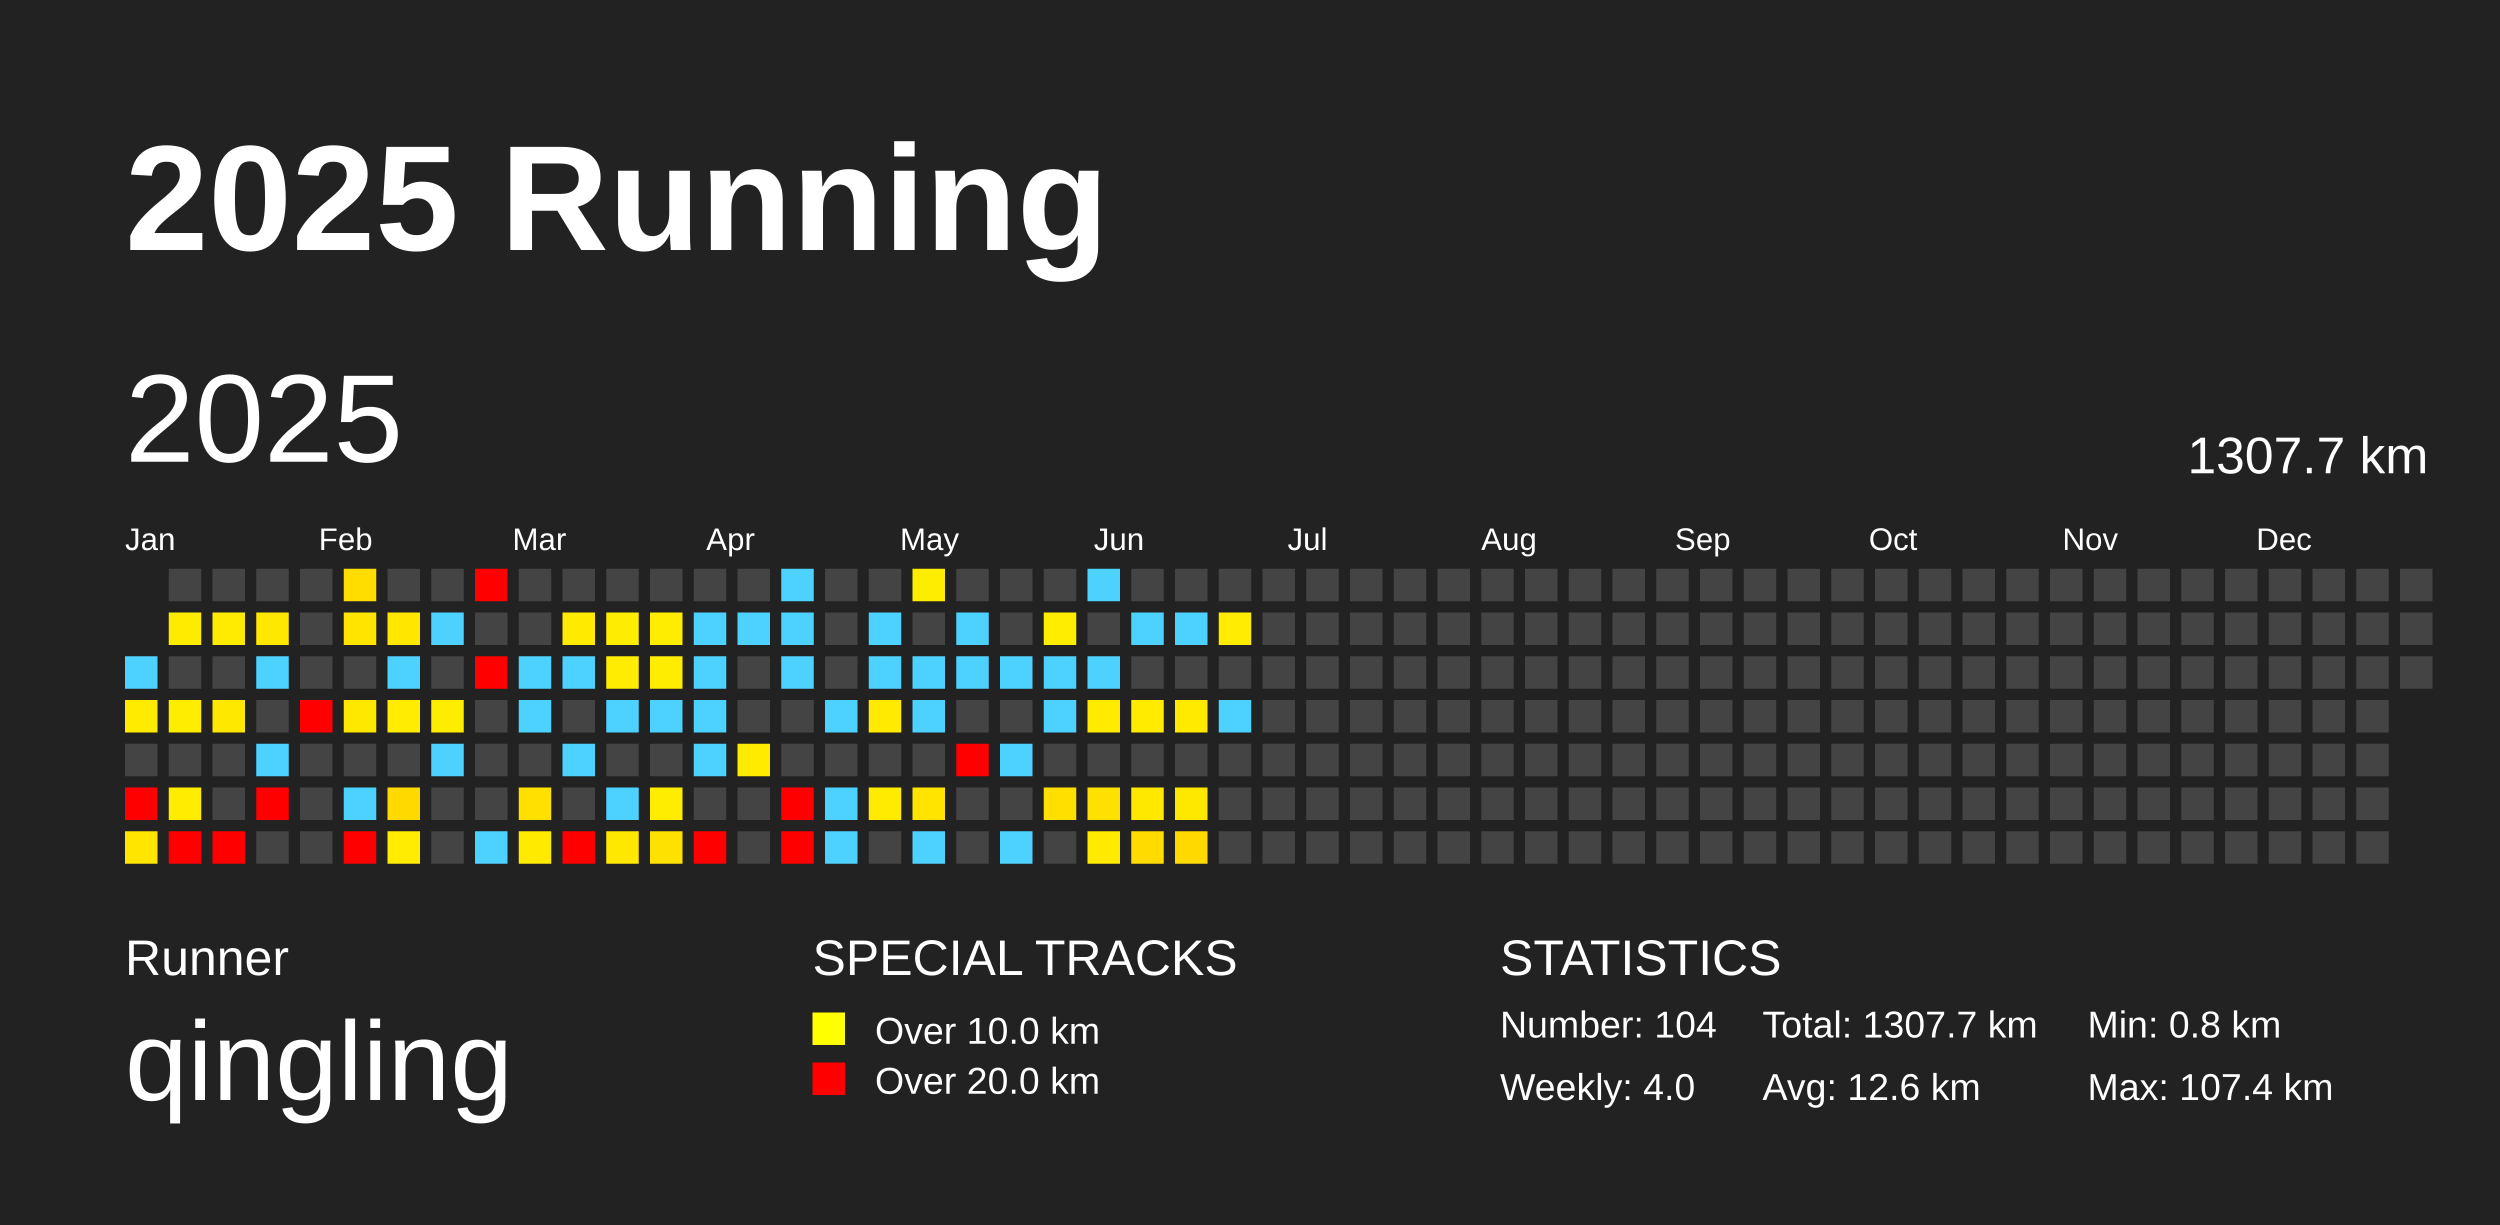
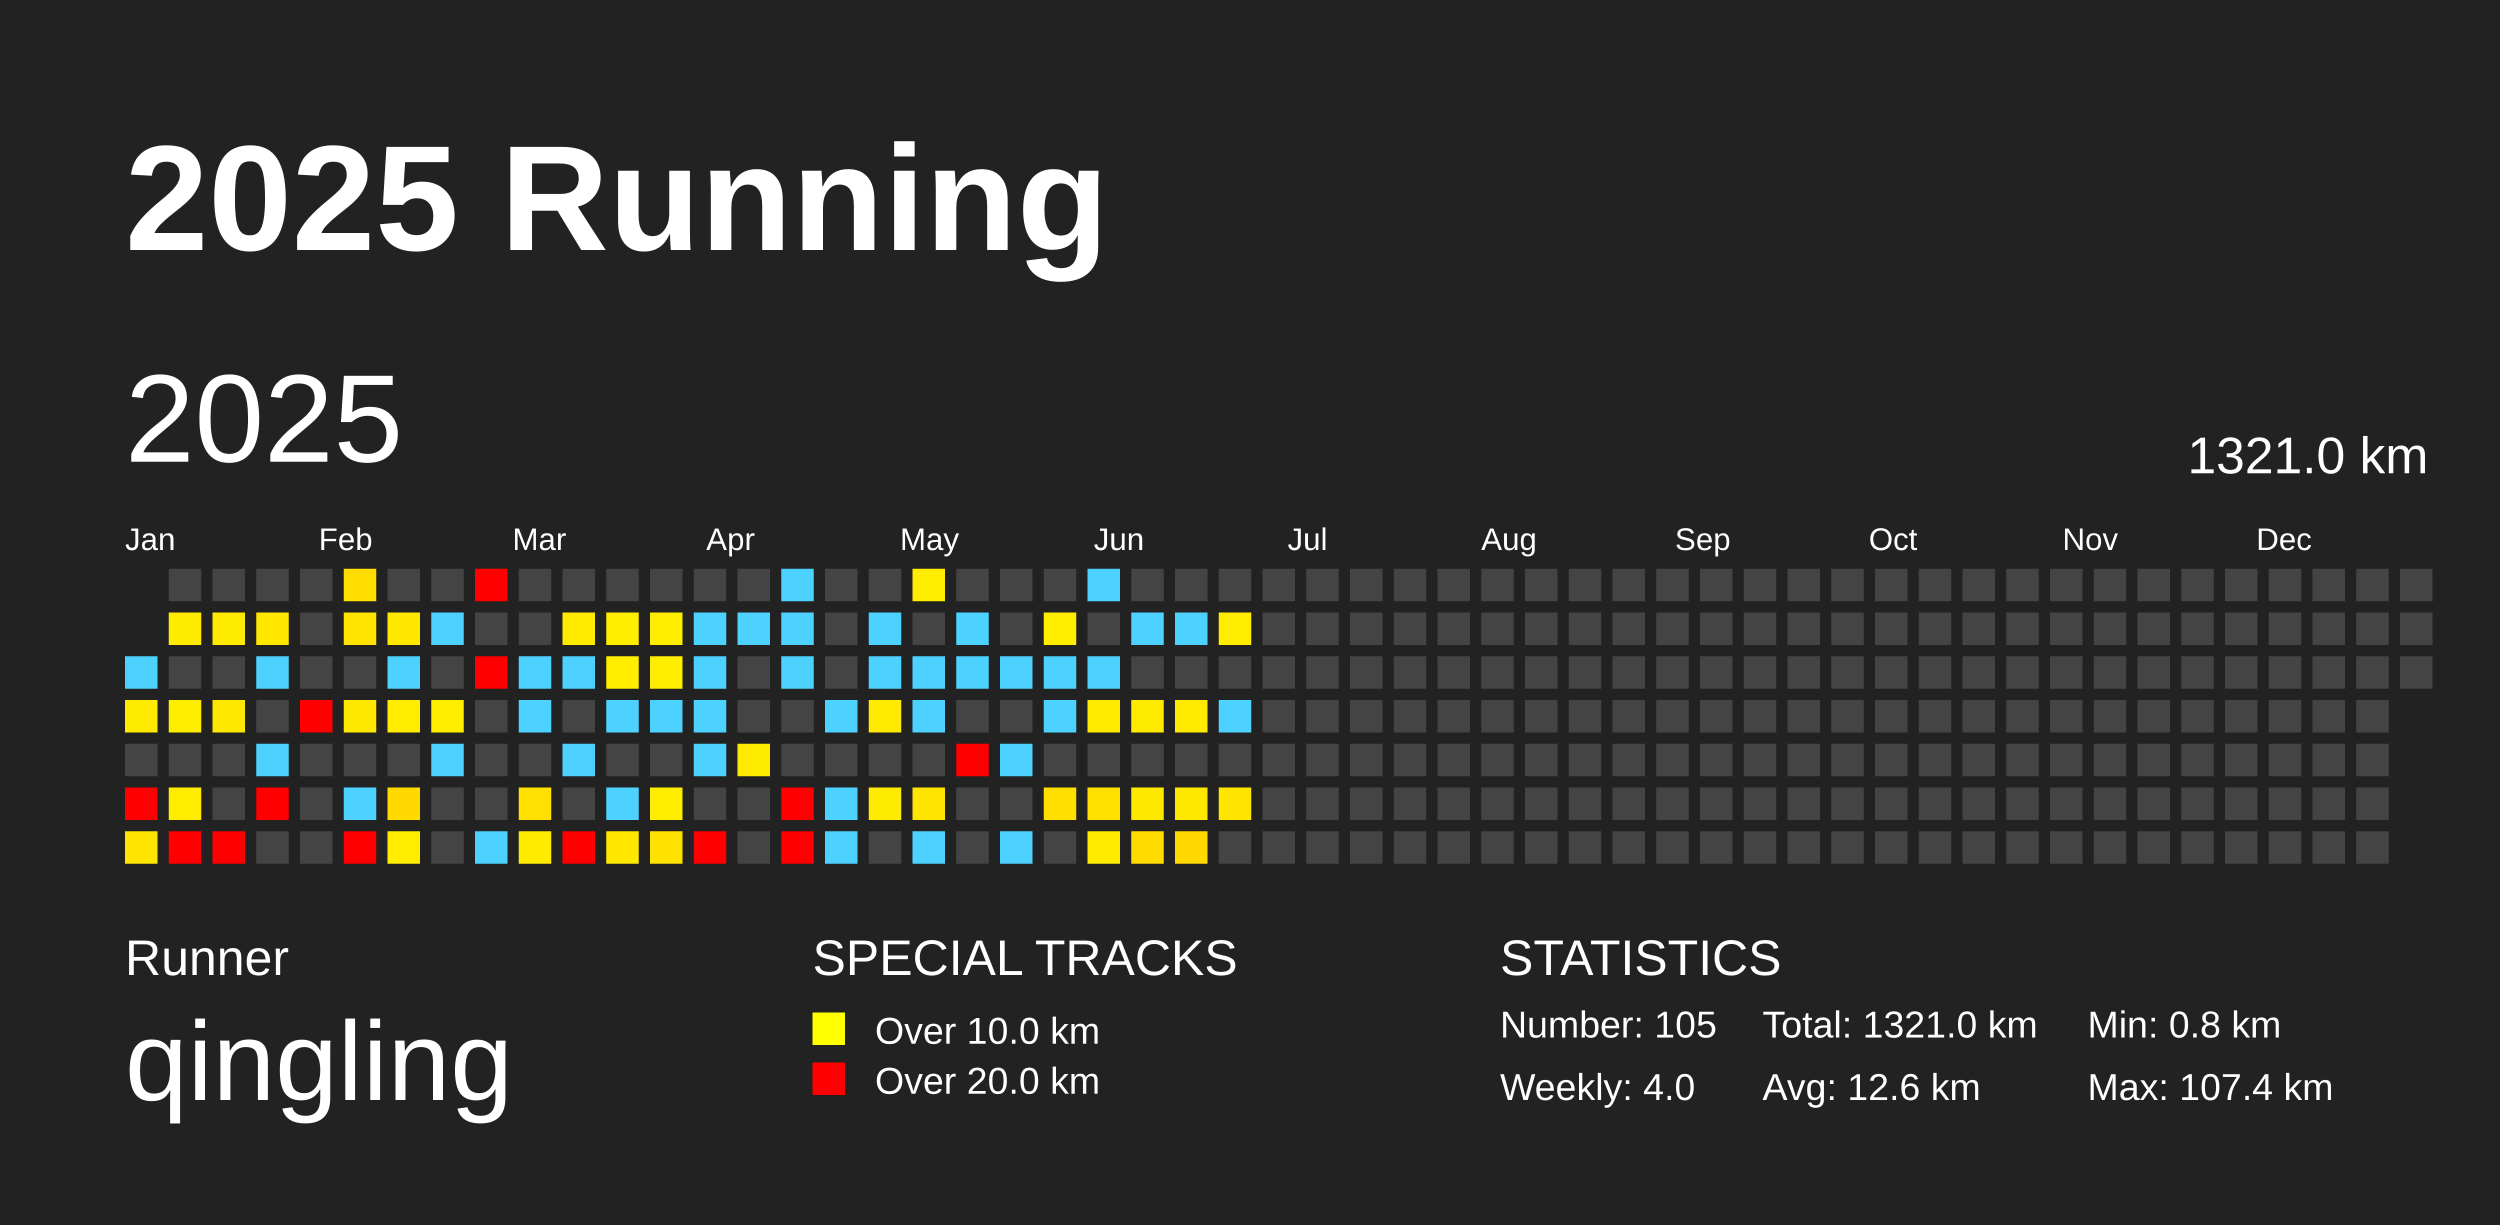
<svg xmlns="http://www.w3.org/2000/svg" baseProfile="full" height="98mm" version="1.1" viewBox="0,0,200,98" width="200mm">
  <defs />
  <rect fill="#222222" height="98" width="200" x="0" y="0" />
  <text fill="#FFFFFF" style="font-size:12px; font-family:Arial; font-weight:bold;" x="10" y="20">2025 Running</text>
  <text fill="#FFFFFF" style="font-size:4px; font-family:Arial" x="10" y="78">Runner</text>
  <text fill="#FFFFFF" style="font-size:9px; font-family:Arial" x="10" y="88">qingling</text>
  <text fill="#FFFFFF" style="font-size:4px; font-family:Arial" x="65" y="78">SPECIAL TRACKS</text>
  <rect fill="yellow" height="2.6" width="2.6" x="65" y="81" />
  <text fill="#FFFFFF" style="font-size:3px; font-family:Arial" x="70" y="83.5">Over 10.0 km</text>
  <rect fill="red" height="2.6" width="2.6" x="65" y="85" />
  <text fill="#FFFFFF" style="font-size:3px; font-family:Arial" x="70" y="87.5">Over 20.0 km</text>
  <text fill="#FFFFFF" style="font-size:4px; font-family:Arial" x="120" y="78">STATISTICS</text>
-   <text fill="#FFFFFF" style="font-size:3px; font-family:Arial" x="120" y="83">Number: 104</text>
+   <text fill="#FFFFFF" style="font-size:3px; font-family:Arial" x="120" y="83">Number: 105</text>
  <text fill="#FFFFFF" style="font-size:3px; font-family:Arial" x="120" y="88">Weekly: 4.0</text>
-   <text fill="#FFFFFF" style="font-size:3px; font-family:Arial" x="141" y="83">Total: 1307.7 km</text>
+   <text fill="#FFFFFF" style="font-size:3px; font-family:Arial" x="141" y="83">Total: 1321.0 km</text>
  <text fill="#FFFFFF" style="font-size:3px; font-family:Arial" x="141" y="88">Avg: 12.6 km</text>
  <text fill="#FFFFFF" style="font-size:3px; font-family:Arial" x="167" y="83">Min: 0.8 km</text>
  <text fill="#FFFFFF" style="font-size:3px; font-family:Arial" x="167" y="88">Max: 107.4 km</text>
  <text dominant-baseline="hanging" fill="#FFFFFF" style="font-size:10.0px; font-family:Arial;" x="10" y="30">2025</text>
-   <text dominant-baseline="hanging" fill="#FFFFFF" style="font-size:4.125px; font-family:Arial;" x="175" y="35">1307.7 km</text>
+   <text dominant-baseline="hanging" fill="#FFFFFF" style="font-size:4.125px; font-family:Arial;" x="175" y="35">1321.0 km</text>
  <text fill="#FFFFFF" style="font-size:2.5px; font-family:Arial" x="10.0" y="44">Jan</text>
  <text fill="#FFFFFF" style="font-size:2.5px; font-family:Arial" x="25.5" y="44">Feb</text>
  <text fill="#FFFFFF" style="font-size:2.5px; font-family:Arial" x="41.0" y="44">Mar</text>
  <text fill="#FFFFFF" style="font-size:2.5px; font-family:Arial" x="56.5" y="44">Apr</text>
  <text fill="#FFFFFF" style="font-size:2.5px; font-family:Arial" x="72.0" y="44">May</text>
  <text fill="#FFFFFF" style="font-size:2.5px; font-family:Arial" x="87.5" y="44">Jun</text>
  <text fill="#FFFFFF" style="font-size:2.5px; font-family:Arial" x="103.0" y="44">Jul</text>
  <text fill="#FFFFFF" style="font-size:2.5px; font-family:Arial" x="118.5" y="44">Aug</text>
  <text fill="#FFFFFF" style="font-size:2.5px; font-family:Arial" x="134.0" y="44">Sep</text>
  <text fill="#FFFFFF" style="font-size:2.5px; font-family:Arial" x="149.5" y="44">Oct</text>
  <text fill="#FFFFFF" style="font-size:2.5px; font-family:Arial" x="165.0" y="44">Nov</text>
  <text fill="#FFFFFF" style="font-size:2.5px; font-family:Arial" x="180.5" y="44">Dec</text>
  <rect fill="#4dd2ff" height="2.6" width="2.6" x="10.0" y="52.5" />
  <rect fill="#ffeb00" height="2.6" width="2.6" x="10.0" y="56.0" />
  <rect fill="#444444" height="2.6" width="2.6" x="10.0" y="59.5" />
  <rect fill="red" height="2.6" width="2.6" x="10.0" y="63.0" />
  <rect fill="#ffe500" height="2.6" width="2.6" x="10.0" y="66.5" />
  <rect fill="#444444" height="2.6" width="2.6" x="13.5" y="45.5" />
  <rect fill="#ffeb00" height="2.6" width="2.6" x="13.5" y="49.0" />
  <rect fill="#444444" height="2.6" width="2.6" x="13.5" y="52.5" />
  <rect fill="#ffed00" height="2.6" width="2.6" x="13.5" y="56.0" />
  <rect fill="#444444" height="2.6" width="2.6" x="13.5" y="59.5" />
  <rect fill="#ffec00" height="2.6" width="2.6" x="13.5" y="63.0" />
  <rect fill="red" height="2.6" width="2.6" x="13.5" y="66.5" />
  <rect fill="#444444" height="2.6" width="2.6" x="17.0" y="45.5" />
  <rect fill="#ffeb00" height="2.6" width="2.6" x="17.0" y="49.0" />
  <rect fill="#444444" height="2.6" width="2.6" x="17.0" y="52.5" />
  <rect fill="#ffe800" height="2.6" width="2.6" x="17.0" y="56.0" />
  <rect fill="#444444" height="2.6" width="2.6" x="17.0" y="59.5" />
  <rect fill="#444444" height="2.6" width="2.6" x="17.0" y="63.0" />
  <rect fill="red" height="2.6" width="2.6" x="17.0" y="66.5" />
  <rect fill="#444444" height="2.6" width="2.6" x="20.5" y="45.5" />
  <rect fill="#ffe700" height="2.6" width="2.6" x="20.5" y="49.0" />
  <rect fill="#4dd2ff" height="2.6" width="2.6" x="20.5" y="52.5" />
  <rect fill="#444444" height="2.6" width="2.6" x="20.5" y="56.0" />
  <rect fill="#4dd2ff" height="2.6" width="2.6" x="20.5" y="59.5" />
  <rect fill="red" height="2.6" width="2.6" x="20.5" y="63.0" />
  <rect fill="#444444" height="2.6" width="2.6" x="20.5" y="66.5" />
  <rect fill="#444444" height="2.6" width="2.6" x="24.0" y="45.5" />
  <rect fill="#444444" height="2.6" width="2.6" x="24.0" y="49.0" />
  <rect fill="#444444" height="2.6" width="2.6" x="24.0" y="52.5" />
  <rect fill="red" height="2.6" width="2.6" x="24.0" y="56.0" />
  <rect fill="#444444" height="2.6" width="2.6" x="24.0" y="59.5" />
  <rect fill="#444444" height="2.6" width="2.6" x="24.0" y="63.0" />
  <rect fill="#444444" height="2.6" width="2.6" x="24.0" y="66.5" />
  <rect fill="#ffdd00" height="2.6" width="2.6" x="27.5" y="45.5" />
  <rect fill="#ffe400" height="2.6" width="2.6" x="27.5" y="49.0" />
  <rect fill="#444444" height="2.6" width="2.6" x="27.5" y="52.5" />
  <rect fill="#ffe800" height="2.6" width="2.6" x="27.5" y="56.0" />
  <rect fill="#444444" height="2.6" width="2.6" x="27.5" y="59.5" />
  <rect fill="#4dd2ff" height="2.6" width="2.6" x="27.5" y="63.0" />
  <rect fill="red" height="2.6" width="2.6" x="27.5" y="66.5" />
  <rect fill="#444444" height="2.6" width="2.6" x="31.0" y="45.5" />
  <rect fill="#ffe700" height="2.6" width="2.6" x="31.0" y="49.0" />
  <rect fill="#4dd2ff" height="2.6" width="2.6" x="31.0" y="52.5" />
  <rect fill="#ffec00" height="2.6" width="2.6" x="31.0" y="56.0" />
  <rect fill="#444444" height="2.6" width="2.6" x="31.0" y="59.5" />
  <rect fill="#ffd900" height="2.6" width="2.6" x="31.0" y="63.0" />
  <rect fill="#ffec00" height="2.6" width="2.6" x="31.0" y="66.5" />
  <rect fill="#444444" height="2.6" width="2.6" x="34.5" y="45.5" />
  <rect fill="#4dd2ff" height="2.6" width="2.6" x="34.5" y="49.0" />
  <rect fill="#444444" height="2.6" width="2.6" x="34.5" y="52.5" />
  <rect fill="#ffed00" height="2.6" width="2.6" x="34.5" y="56.0" />
  <rect fill="#4dd2ff" height="2.6" width="2.6" x="34.5" y="59.5" />
  <rect fill="#444444" height="2.6" width="2.6" x="34.5" y="63.0" />
  <rect fill="#444444" height="2.6" width="2.6" x="34.5" y="66.5" />
  <rect fill="red" height="2.6" width="2.6" x="38.0" y="45.5" />
  <rect fill="#444444" height="2.6" width="2.6" x="38.0" y="49.0" />
  <rect fill="red" height="2.6" width="2.6" x="38.0" y="52.5" />
  <rect fill="#444444" height="2.6" width="2.6" x="38.0" y="56.0" />
  <rect fill="#444444" height="2.6" width="2.6" x="38.0" y="59.5" />
  <rect fill="#444444" height="2.6" width="2.6" x="38.0" y="63.0" />
  <rect fill="#4dd2ff" height="2.6" width="2.6" x="38.0" y="66.5" />
  <rect fill="#444444" height="2.6" width="2.6" x="41.5" y="45.5" />
  <rect fill="#444444" height="2.6" width="2.6" x="41.5" y="49.0" />
  <rect fill="#4dd2ff" height="2.6" width="2.6" x="41.5" y="52.5" />
  <rect fill="#4dd2ff" height="2.6" width="2.6" x="41.5" y="56.0" />
  <rect fill="#444444" height="2.6" width="2.6" x="41.5" y="59.5" />
  <rect fill="#ffe000" height="2.6" width="2.6" x="41.5" y="63.0" />
  <rect fill="#ffea00" height="2.6" width="2.6" x="41.5" y="66.5" />
  <rect fill="#444444" height="2.6" width="2.6" x="45.0" y="45.5" />
  <rect fill="#ffea00" height="2.6" width="2.6" x="45.0" y="49.0" />
  <rect fill="#4dd2ff" height="2.6" width="2.6" x="45.0" y="52.5" />
  <rect fill="#444444" height="2.6" width="2.6" x="45.0" y="56.0" />
  <rect fill="#4dd2ff" height="2.6" width="2.6" x="45.0" y="59.5" />
  <rect fill="#444444" height="2.6" width="2.6" x="45.0" y="63.0" />
  <rect fill="red" height="2.6" width="2.6" x="45.0" y="66.5" />
  <rect fill="#444444" height="2.6" width="2.6" x="48.5" y="45.5" />
  <rect fill="#ffed00" height="2.6" width="2.6" x="48.5" y="49.0" />
  <rect fill="#ffec00" height="2.6" width="2.6" x="48.5" y="52.5" />
  <rect fill="#4dd2ff" height="2.6" width="2.6" x="48.5" y="56.0" />
  <rect fill="#444444" height="2.6" width="2.6" x="48.5" y="59.5" />
  <rect fill="#4dd2ff" height="2.6" width="2.6" x="48.5" y="63.0" />
  <rect fill="#ffe700" height="2.6" width="2.6" x="48.5" y="66.5" />
  <rect fill="#444444" height="2.6" width="2.6" x="52.0" y="45.5" />
  <rect fill="#ffed00" height="2.6" width="2.6" x="52.0" y="49.0" />
  <rect fill="#ffed00" height="2.6" width="2.6" x="52.0" y="52.5" />
  <rect fill="#4dd2ff" height="2.6" width="2.6" x="52.0" y="56.0" />
  <rect fill="#444444" height="2.6" width="2.6" x="52.0" y="59.5" />
  <rect fill="#ffed00" height="2.6" width="2.6" x="52.0" y="63.0" />
  <rect fill="#ffe100" height="2.6" width="2.6" x="52.0" y="66.5" />
  <rect fill="#444444" height="2.6" width="2.6" x="55.5" y="45.5" />
  <rect fill="#4dd2ff" height="2.6" width="2.6" x="55.5" y="49.0" />
  <rect fill="#4dd2ff" height="2.6" width="2.6" x="55.5" y="52.5" />
  <rect fill="#4dd2ff" height="2.6" width="2.6" x="55.5" y="56.0" />
  <rect fill="#4dd2ff" height="2.6" width="2.6" x="55.5" y="59.5" />
  <rect fill="#444444" height="2.6" width="2.6" x="55.5" y="63.0" />
  <rect fill="red" height="2.6" width="2.6" x="55.5" y="66.5" />
  <rect fill="#444444" height="2.6" width="2.6" x="59.0" y="45.5" />
  <rect fill="#4dd2ff" height="2.6" width="2.6" x="59.0" y="49.0" />
  <rect fill="#444444" height="2.6" width="2.6" x="59.0" y="52.5" />
  <rect fill="#444444" height="2.6" width="2.6" x="59.0" y="56.0" />
  <rect fill="#ffeb00" height="2.6" width="2.6" x="59.0" y="59.5" />
  <rect fill="#444444" height="2.6" width="2.6" x="59.0" y="63.0" />
  <rect fill="#444444" height="2.6" width="2.6" x="59.0" y="66.5" />
  <rect fill="#4dd2ff" height="2.6" width="2.6" x="62.5" y="45.5" />
  <rect fill="#4dd2ff" height="2.6" width="2.6" x="62.5" y="49.0" />
  <rect fill="#4dd2ff" height="2.6" width="2.6" x="62.5" y="52.5" />
  <rect fill="#444444" height="2.6" width="2.6" x="62.5" y="56.0" />
  <rect fill="#444444" height="2.6" width="2.6" x="62.5" y="59.5" />
  <rect fill="red" height="2.6" width="2.6" x="62.5" y="63.0" />
  <rect fill="red" height="2.6" width="2.6" x="62.5" y="66.5" />
  <rect fill="#444444" height="2.6" width="2.6" x="66.0" y="45.5" />
  <rect fill="#444444" height="2.6" width="2.6" x="66.0" y="49.0" />
  <rect fill="#444444" height="2.6" width="2.6" x="66.0" y="52.5" />
  <rect fill="#4dd2ff" height="2.6" width="2.6" x="66.0" y="56.0" />
  <rect fill="#444444" height="2.6" width="2.6" x="66.0" y="59.5" />
  <rect fill="#4dd2ff" height="2.6" width="2.6" x="66.0" y="63.0" />
  <rect fill="#4dd2ff" height="2.6" width="2.6" x="66.0" y="66.5" />
  <rect fill="#444444" height="2.6" width="2.6" x="69.5" y="45.5" />
  <rect fill="#4dd2ff" height="2.6" width="2.6" x="69.5" y="49.0" />
  <rect fill="#4dd2ff" height="2.6" width="2.6" x="69.5" y="52.5" />
  <rect fill="#ffea00" height="2.6" width="2.6" x="69.5" y="56.0" />
  <rect fill="#444444" height="2.6" width="2.6" x="69.5" y="59.5" />
  <rect fill="#ffeb00" height="2.6" width="2.6" x="69.5" y="63.0" />
  <rect fill="#444444" height="2.6" width="2.6" x="69.5" y="66.5" />
  <rect fill="#ffed00" height="2.6" width="2.6" x="73.0" y="45.5" />
  <rect fill="#444444" height="2.6" width="2.6" x="73.0" y="49.0" />
  <rect fill="#4dd2ff" height="2.6" width="2.6" x="73.0" y="52.5" />
  <rect fill="#4dd2ff" height="2.6" width="2.6" x="73.0" y="56.0" />
  <rect fill="#444444" height="2.6" width="2.6" x="73.0" y="59.5" />
  <rect fill="#ffe400" height="2.6" width="2.6" x="73.0" y="63.0" />
  <rect fill="#4dd2ff" height="2.6" width="2.6" x="73.0" y="66.5" />
  <rect fill="#444444" height="2.6" width="2.6" x="76.5" y="45.5" />
  <rect fill="#4dd2ff" height="2.6" width="2.6" x="76.5" y="49.0" />
  <rect fill="#4dd2ff" height="2.6" width="2.6" x="76.5" y="52.5" />
  <rect fill="#444444" height="2.6" width="2.6" x="76.5" y="56.0" />
  <rect fill="red" height="2.6" width="2.6" x="76.5" y="59.5" />
  <rect fill="#444444" height="2.6" width="2.6" x="76.5" y="63.0" />
  <rect fill="#444444" height="2.6" width="2.6" x="76.5" y="66.5" />
  <rect fill="#444444" height="2.6" width="2.6" x="80.0" y="45.5" />
  <rect fill="#444444" height="2.6" width="2.6" x="80.0" y="49.0" />
  <rect fill="#4dd2ff" height="2.6" width="2.6" x="80.0" y="52.5" />
  <rect fill="#444444" height="2.6" width="2.6" x="80.0" y="56.0" />
  <rect fill="#4dd2ff" height="2.6" width="2.6" x="80.0" y="59.5" />
  <rect fill="#444444" height="2.6" width="2.6" x="80.0" y="63.0" />
  <rect fill="#4dd2ff" height="2.6" width="2.6" x="80.0" y="66.5" />
  <rect fill="#444444" height="2.6" width="2.6" x="83.5" y="45.5" />
  <rect fill="#ffed00" height="2.6" width="2.6" x="83.5" y="49.0" />
  <rect fill="#4dd2ff" height="2.6" width="2.6" x="83.5" y="52.5" />
  <rect fill="#4dd2ff" height="2.6" width="2.6" x="83.5" y="56.0" />
  <rect fill="#444444" height="2.6" width="2.6" x="83.5" y="59.5" />
  <rect fill="#ffdf00" height="2.6" width="2.6" x="83.5" y="63.0" />
  <rect fill="#444444" height="2.6" width="2.6" x="83.5" y="66.5" />
  <rect fill="#4dd2ff" height="2.6" width="2.6" x="87.0" y="45.5" />
  <rect fill="#444444" height="2.6" width="2.6" x="87.0" y="49.0" />
  <rect fill="#4dd2ff" height="2.6" width="2.6" x="87.0" y="52.5" />
  <rect fill="#ffea00" height="2.6" width="2.6" x="87.0" y="56.0" />
  <rect fill="#444444" height="2.6" width="2.6" x="87.0" y="59.5" />
  <rect fill="#ffe100" height="2.6" width="2.6" x="87.0" y="63.0" />
  <rect fill="#ffea00" height="2.6" width="2.6" x="87.0" y="66.5" />
  <rect fill="#444444" height="2.6" width="2.6" x="90.5" y="45.5" />
  <rect fill="#4dd2ff" height="2.6" width="2.6" x="90.5" y="49.0" />
  <rect fill="#444444" height="2.6" width="2.6" x="90.5" y="52.5" />
  <rect fill="#ffeb00" height="2.6" width="2.6" x="90.5" y="56.0" />
  <rect fill="#444444" height="2.6" width="2.6" x="90.5" y="59.5" />
  <rect fill="#ffe800" height="2.6" width="2.6" x="90.5" y="63.0" />
  <rect fill="#ffdb00" height="2.6" width="2.6" x="90.5" y="66.5" />
  <rect fill="#444444" height="2.6" width="2.6" x="94.0" y="45.5" />
  <rect fill="#4dd2ff" height="2.6" width="2.6" x="94.0" y="49.0" />
  <rect fill="#444444" height="2.6" width="2.6" x="94.0" y="52.5" />
  <rect fill="#ffea00" height="2.6" width="2.6" x="94.0" y="56.0" />
  <rect fill="#444444" height="2.6" width="2.6" x="94.0" y="59.5" />
  <rect fill="#ffe800" height="2.6" width="2.6" x="94.0" y="63.0" />
  <rect fill="#ffd900" height="2.6" width="2.6" x="94.0" y="66.5" />
  <rect fill="#444444" height="2.6" width="2.6" x="97.5" y="45.5" />
  <rect fill="#ffec00" height="2.6" width="2.6" x="97.5" y="49.0" />
  <rect fill="#444444" height="2.6" width="2.6" x="97.5" y="52.5" />
  <rect fill="#4dd2ff" height="2.6" width="2.6" x="97.5" y="56.0" />
  <rect fill="#444444" height="2.6" width="2.6" x="97.5" y="59.5" />
-   <rect fill="#444444" height="2.6" width="2.6" x="97.5" y="63.0" />
+   <rect fill="#ffe500" height="2.6" width="2.6" x="97.5" y="63.0" />
  <rect fill="#444444" height="2.6" width="2.6" x="97.5" y="66.5" />
  <rect fill="#444444" height="2.6" width="2.6" x="101.0" y="45.5" />
  <rect fill="#444444" height="2.6" width="2.6" x="101.0" y="49.0" />
  <rect fill="#444444" height="2.6" width="2.6" x="101.0" y="52.5" />
  <rect fill="#444444" height="2.6" width="2.6" x="101.0" y="56.0" />
  <rect fill="#444444" height="2.6" width="2.6" x="101.0" y="59.5" />
  <rect fill="#444444" height="2.6" width="2.6" x="101.0" y="63.0" />
  <rect fill="#444444" height="2.6" width="2.6" x="101.0" y="66.5" />
  <rect fill="#444444" height="2.6" width="2.6" x="104.5" y="45.5" />
  <rect fill="#444444" height="2.6" width="2.6" x="104.5" y="49.0" />
  <rect fill="#444444" height="2.6" width="2.6" x="104.5" y="52.5" />
  <rect fill="#444444" height="2.6" width="2.6" x="104.5" y="56.0" />
  <rect fill="#444444" height="2.6" width="2.6" x="104.5" y="59.5" />
  <rect fill="#444444" height="2.6" width="2.6" x="104.5" y="63.0" />
  <rect fill="#444444" height="2.6" width="2.6" x="104.5" y="66.5" />
  <rect fill="#444444" height="2.6" width="2.6" x="108.0" y="45.5" />
  <rect fill="#444444" height="2.6" width="2.6" x="108.0" y="49.0" />
  <rect fill="#444444" height="2.6" width="2.6" x="108.0" y="52.5" />
  <rect fill="#444444" height="2.6" width="2.6" x="108.0" y="56.0" />
  <rect fill="#444444" height="2.6" width="2.6" x="108.0" y="59.5" />
  <rect fill="#444444" height="2.6" width="2.6" x="108.0" y="63.0" />
  <rect fill="#444444" height="2.6" width="2.6" x="108.0" y="66.5" />
  <rect fill="#444444" height="2.6" width="2.6" x="111.5" y="45.5" />
  <rect fill="#444444" height="2.6" width="2.6" x="111.5" y="49.0" />
  <rect fill="#444444" height="2.6" width="2.6" x="111.5" y="52.5" />
  <rect fill="#444444" height="2.6" width="2.6" x="111.5" y="56.0" />
  <rect fill="#444444" height="2.6" width="2.6" x="111.5" y="59.5" />
  <rect fill="#444444" height="2.6" width="2.6" x="111.5" y="63.0" />
  <rect fill="#444444" height="2.6" width="2.6" x="111.5" y="66.5" />
  <rect fill="#444444" height="2.6" width="2.6" x="115.0" y="45.5" />
  <rect fill="#444444" height="2.6" width="2.6" x="115.0" y="49.0" />
  <rect fill="#444444" height="2.6" width="2.6" x="115.0" y="52.5" />
  <rect fill="#444444" height="2.6" width="2.6" x="115.0" y="56.0" />
  <rect fill="#444444" height="2.6" width="2.6" x="115.0" y="59.5" />
  <rect fill="#444444" height="2.6" width="2.6" x="115.0" y="63.0" />
  <rect fill="#444444" height="2.6" width="2.6" x="115.0" y="66.5" />
  <rect fill="#444444" height="2.6" width="2.6" x="118.5" y="45.5" />
  <rect fill="#444444" height="2.6" width="2.6" x="118.5" y="49.0" />
  <rect fill="#444444" height="2.6" width="2.6" x="118.5" y="52.5" />
  <rect fill="#444444" height="2.6" width="2.6" x="118.5" y="56.0" />
  <rect fill="#444444" height="2.6" width="2.6" x="118.5" y="59.5" />
  <rect fill="#444444" height="2.6" width="2.6" x="118.5" y="63.0" />
  <rect fill="#444444" height="2.6" width="2.6" x="118.5" y="66.5" />
  <rect fill="#444444" height="2.6" width="2.6" x="122.0" y="45.5" />
  <rect fill="#444444" height="2.6" width="2.6" x="122.0" y="49.0" />
  <rect fill="#444444" height="2.6" width="2.6" x="122.0" y="52.5" />
  <rect fill="#444444" height="2.6" width="2.6" x="122.0" y="56.0" />
  <rect fill="#444444" height="2.6" width="2.6" x="122.0" y="59.5" />
  <rect fill="#444444" height="2.6" width="2.6" x="122.0" y="63.0" />
  <rect fill="#444444" height="2.6" width="2.6" x="122.0" y="66.5" />
  <rect fill="#444444" height="2.6" width="2.6" x="125.5" y="45.5" />
  <rect fill="#444444" height="2.6" width="2.6" x="125.5" y="49.0" />
  <rect fill="#444444" height="2.6" width="2.6" x="125.5" y="52.5" />
  <rect fill="#444444" height="2.6" width="2.6" x="125.5" y="56.0" />
  <rect fill="#444444" height="2.6" width="2.6" x="125.5" y="59.5" />
  <rect fill="#444444" height="2.6" width="2.6" x="125.5" y="63.0" />
  <rect fill="#444444" height="2.6" width="2.6" x="125.5" y="66.5" />
  <rect fill="#444444" height="2.6" width="2.6" x="129.0" y="45.5" />
  <rect fill="#444444" height="2.6" width="2.6" x="129.0" y="49.0" />
  <rect fill="#444444" height="2.6" width="2.6" x="129.0" y="52.5" />
  <rect fill="#444444" height="2.6" width="2.6" x="129.0" y="56.0" />
  <rect fill="#444444" height="2.6" width="2.6" x="129.0" y="59.5" />
  <rect fill="#444444" height="2.6" width="2.6" x="129.0" y="63.0" />
  <rect fill="#444444" height="2.6" width="2.6" x="129.0" y="66.5" />
  <rect fill="#444444" height="2.6" width="2.6" x="132.5" y="45.5" />
  <rect fill="#444444" height="2.6" width="2.6" x="132.5" y="49.0" />
  <rect fill="#444444" height="2.6" width="2.6" x="132.5" y="52.5" />
  <rect fill="#444444" height="2.6" width="2.6" x="132.5" y="56.0" />
  <rect fill="#444444" height="2.6" width="2.6" x="132.5" y="59.5" />
  <rect fill="#444444" height="2.6" width="2.6" x="132.5" y="63.0" />
  <rect fill="#444444" height="2.6" width="2.6" x="132.5" y="66.5" />
  <rect fill="#444444" height="2.6" width="2.6" x="136.0" y="45.5" />
  <rect fill="#444444" height="2.6" width="2.6" x="136.0" y="49.0" />
  <rect fill="#444444" height="2.6" width="2.6" x="136.0" y="52.5" />
  <rect fill="#444444" height="2.6" width="2.6" x="136.0" y="56.0" />
  <rect fill="#444444" height="2.6" width="2.6" x="136.0" y="59.5" />
  <rect fill="#444444" height="2.6" width="2.6" x="136.0" y="63.0" />
  <rect fill="#444444" height="2.6" width="2.6" x="136.0" y="66.5" />
  <rect fill="#444444" height="2.6" width="2.6" x="139.5" y="45.5" />
  <rect fill="#444444" height="2.6" width="2.6" x="139.5" y="49.0" />
  <rect fill="#444444" height="2.6" width="2.6" x="139.5" y="52.5" />
  <rect fill="#444444" height="2.6" width="2.6" x="139.5" y="56.0" />
  <rect fill="#444444" height="2.6" width="2.6" x="139.5" y="59.5" />
  <rect fill="#444444" height="2.6" width="2.6" x="139.5" y="63.0" />
  <rect fill="#444444" height="2.6" width="2.6" x="139.5" y="66.5" />
  <rect fill="#444444" height="2.6" width="2.6" x="143.0" y="45.5" />
  <rect fill="#444444" height="2.6" width="2.6" x="143.0" y="49.0" />
  <rect fill="#444444" height="2.6" width="2.6" x="143.0" y="52.5" />
  <rect fill="#444444" height="2.6" width="2.6" x="143.0" y="56.0" />
  <rect fill="#444444" height="2.6" width="2.6" x="143.0" y="59.5" />
  <rect fill="#444444" height="2.6" width="2.6" x="143.0" y="63.0" />
  <rect fill="#444444" height="2.6" width="2.6" x="143.0" y="66.5" />
  <rect fill="#444444" height="2.6" width="2.6" x="146.5" y="45.5" />
  <rect fill="#444444" height="2.6" width="2.6" x="146.5" y="49.0" />
  <rect fill="#444444" height="2.6" width="2.6" x="146.5" y="52.5" />
  <rect fill="#444444" height="2.6" width="2.6" x="146.5" y="56.0" />
  <rect fill="#444444" height="2.6" width="2.6" x="146.5" y="59.5" />
  <rect fill="#444444" height="2.6" width="2.6" x="146.5" y="63.0" />
  <rect fill="#444444" height="2.6" width="2.6" x="146.5" y="66.5" />
  <rect fill="#444444" height="2.6" width="2.6" x="150.0" y="45.5" />
  <rect fill="#444444" height="2.6" width="2.6" x="150.0" y="49.0" />
  <rect fill="#444444" height="2.6" width="2.6" x="150.0" y="52.5" />
  <rect fill="#444444" height="2.6" width="2.6" x="150.0" y="56.0" />
  <rect fill="#444444" height="2.6" width="2.6" x="150.0" y="59.5" />
  <rect fill="#444444" height="2.6" width="2.6" x="150.0" y="63.0" />
  <rect fill="#444444" height="2.6" width="2.6" x="150.0" y="66.5" />
  <rect fill="#444444" height="2.6" width="2.6" x="153.5" y="45.5" />
  <rect fill="#444444" height="2.6" width="2.6" x="153.5" y="49.0" />
  <rect fill="#444444" height="2.6" width="2.6" x="153.5" y="52.5" />
  <rect fill="#444444" height="2.6" width="2.6" x="153.5" y="56.0" />
  <rect fill="#444444" height="2.6" width="2.6" x="153.5" y="59.5" />
  <rect fill="#444444" height="2.6" width="2.6" x="153.5" y="63.0" />
  <rect fill="#444444" height="2.6" width="2.6" x="153.5" y="66.5" />
  <rect fill="#444444" height="2.6" width="2.6" x="157.0" y="45.5" />
  <rect fill="#444444" height="2.6" width="2.6" x="157.0" y="49.0" />
  <rect fill="#444444" height="2.6" width="2.6" x="157.0" y="52.5" />
  <rect fill="#444444" height="2.6" width="2.6" x="157.0" y="56.0" />
  <rect fill="#444444" height="2.6" width="2.6" x="157.0" y="59.5" />
  <rect fill="#444444" height="2.6" width="2.6" x="157.0" y="63.0" />
  <rect fill="#444444" height="2.6" width="2.6" x="157.0" y="66.5" />
  <rect fill="#444444" height="2.6" width="2.6" x="160.5" y="45.5" />
  <rect fill="#444444" height="2.6" width="2.6" x="160.5" y="49.0" />
  <rect fill="#444444" height="2.6" width="2.6" x="160.5" y="52.5" />
  <rect fill="#444444" height="2.6" width="2.6" x="160.5" y="56.0" />
  <rect fill="#444444" height="2.6" width="2.6" x="160.5" y="59.5" />
  <rect fill="#444444" height="2.6" width="2.6" x="160.5" y="63.0" />
  <rect fill="#444444" height="2.6" width="2.6" x="160.5" y="66.5" />
  <rect fill="#444444" height="2.6" width="2.6" x="164.0" y="45.5" />
  <rect fill="#444444" height="2.6" width="2.6" x="164.0" y="49.0" />
  <rect fill="#444444" height="2.6" width="2.6" x="164.0" y="52.5" />
  <rect fill="#444444" height="2.6" width="2.6" x="164.0" y="56.0" />
  <rect fill="#444444" height="2.6" width="2.6" x="164.0" y="59.5" />
  <rect fill="#444444" height="2.6" width="2.6" x="164.0" y="63.0" />
  <rect fill="#444444" height="2.6" width="2.6" x="164.0" y="66.5" />
  <rect fill="#444444" height="2.6" width="2.6" x="167.5" y="45.5" />
  <rect fill="#444444" height="2.6" width="2.6" x="167.5" y="49.0" />
  <rect fill="#444444" height="2.6" width="2.6" x="167.5" y="52.5" />
  <rect fill="#444444" height="2.6" width="2.6" x="167.5" y="56.0" />
  <rect fill="#444444" height="2.6" width="2.6" x="167.5" y="59.5" />
  <rect fill="#444444" height="2.6" width="2.6" x="167.5" y="63.0" />
  <rect fill="#444444" height="2.6" width="2.6" x="167.5" y="66.5" />
  <rect fill="#444444" height="2.6" width="2.6" x="171.0" y="45.5" />
  <rect fill="#444444" height="2.6" width="2.6" x="171.0" y="49.0" />
  <rect fill="#444444" height="2.6" width="2.6" x="171.0" y="52.5" />
  <rect fill="#444444" height="2.6" width="2.6" x="171.0" y="56.0" />
  <rect fill="#444444" height="2.6" width="2.6" x="171.0" y="59.5" />
  <rect fill="#444444" height="2.6" width="2.6" x="171.0" y="63.0" />
  <rect fill="#444444" height="2.6" width="2.6" x="171.0" y="66.5" />
  <rect fill="#444444" height="2.6" width="2.6" x="174.5" y="45.5" />
  <rect fill="#444444" height="2.6" width="2.6" x="174.5" y="49.0" />
  <rect fill="#444444" height="2.6" width="2.6" x="174.5" y="52.5" />
  <rect fill="#444444" height="2.6" width="2.6" x="174.5" y="56.0" />
  <rect fill="#444444" height="2.6" width="2.6" x="174.5" y="59.5" />
  <rect fill="#444444" height="2.6" width="2.6" x="174.5" y="63.0" />
  <rect fill="#444444" height="2.6" width="2.6" x="174.5" y="66.5" />
  <rect fill="#444444" height="2.6" width="2.6" x="178.0" y="45.5" />
  <rect fill="#444444" height="2.6" width="2.6" x="178.0" y="49.0" />
  <rect fill="#444444" height="2.6" width="2.6" x="178.0" y="52.5" />
  <rect fill="#444444" height="2.6" width="2.6" x="178.0" y="56.0" />
  <rect fill="#444444" height="2.6" width="2.6" x="178.0" y="59.5" />
  <rect fill="#444444" height="2.6" width="2.6" x="178.0" y="63.0" />
  <rect fill="#444444" height="2.6" width="2.6" x="178.0" y="66.5" />
  <rect fill="#444444" height="2.6" width="2.6" x="181.5" y="45.5" />
  <rect fill="#444444" height="2.6" width="2.6" x="181.5" y="49.0" />
  <rect fill="#444444" height="2.6" width="2.6" x="181.5" y="52.5" />
  <rect fill="#444444" height="2.6" width="2.6" x="181.5" y="56.0" />
  <rect fill="#444444" height="2.6" width="2.6" x="181.5" y="59.5" />
  <rect fill="#444444" height="2.6" width="2.6" x="181.5" y="63.0" />
  <rect fill="#444444" height="2.6" width="2.6" x="181.5" y="66.5" />
  <rect fill="#444444" height="2.6" width="2.6" x="185.0" y="45.5" />
  <rect fill="#444444" height="2.6" width="2.6" x="185.0" y="49.0" />
  <rect fill="#444444" height="2.6" width="2.6" x="185.0" y="52.5" />
  <rect fill="#444444" height="2.6" width="2.6" x="185.0" y="56.0" />
  <rect fill="#444444" height="2.6" width="2.6" x="185.0" y="59.5" />
  <rect fill="#444444" height="2.6" width="2.6" x="185.0" y="63.0" />
  <rect fill="#444444" height="2.6" width="2.6" x="185.0" y="66.5" />
  <rect fill="#444444" height="2.6" width="2.6" x="188.5" y="45.5" />
  <rect fill="#444444" height="2.6" width="2.6" x="188.5" y="49.0" />
  <rect fill="#444444" height="2.6" width="2.6" x="188.5" y="52.5" />
  <rect fill="#444444" height="2.6" width="2.6" x="188.5" y="56.0" />
  <rect fill="#444444" height="2.6" width="2.6" x="188.5" y="59.5" />
  <rect fill="#444444" height="2.6" width="2.6" x="188.5" y="63.0" />
  <rect fill="#444444" height="2.6" width="2.6" x="188.5" y="66.5" />
  <rect fill="#444444" height="2.6" width="2.6" x="192.0" y="45.5" />
  <rect fill="#444444" height="2.6" width="2.6" x="192.0" y="49.0" />
  <rect fill="#444444" height="2.6" width="2.6" x="192.0" y="52.5" />
</svg>
